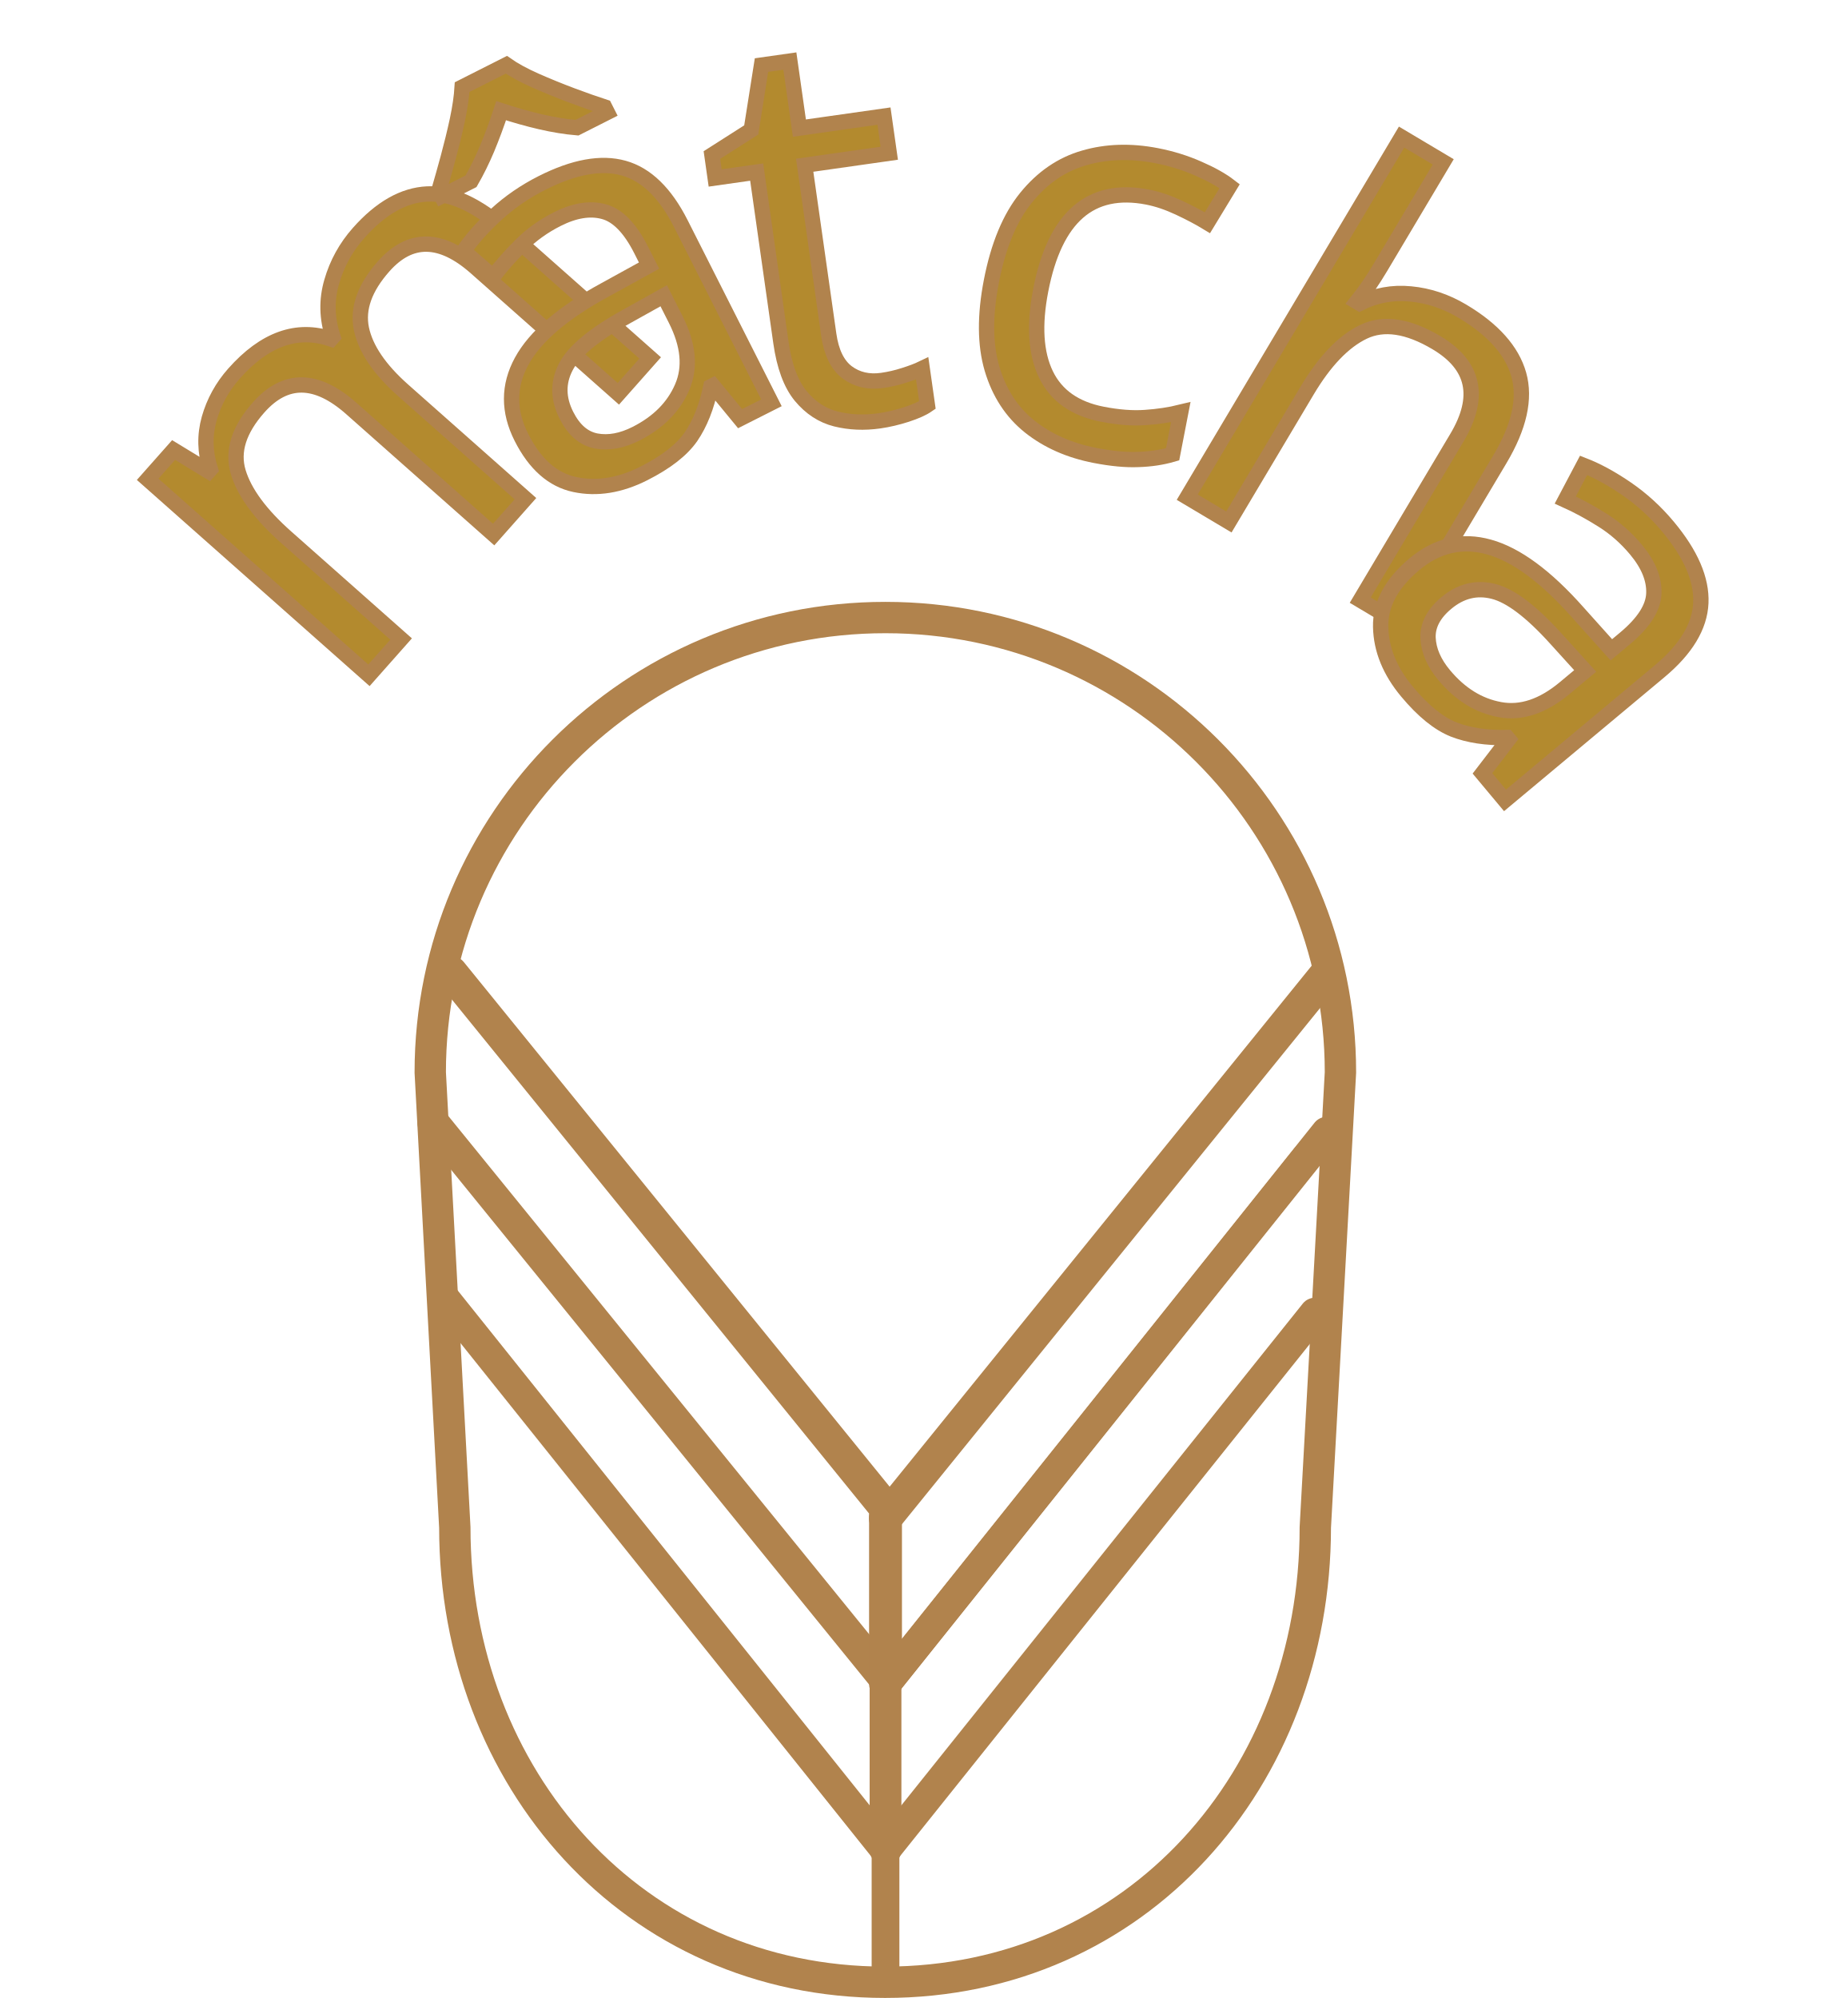
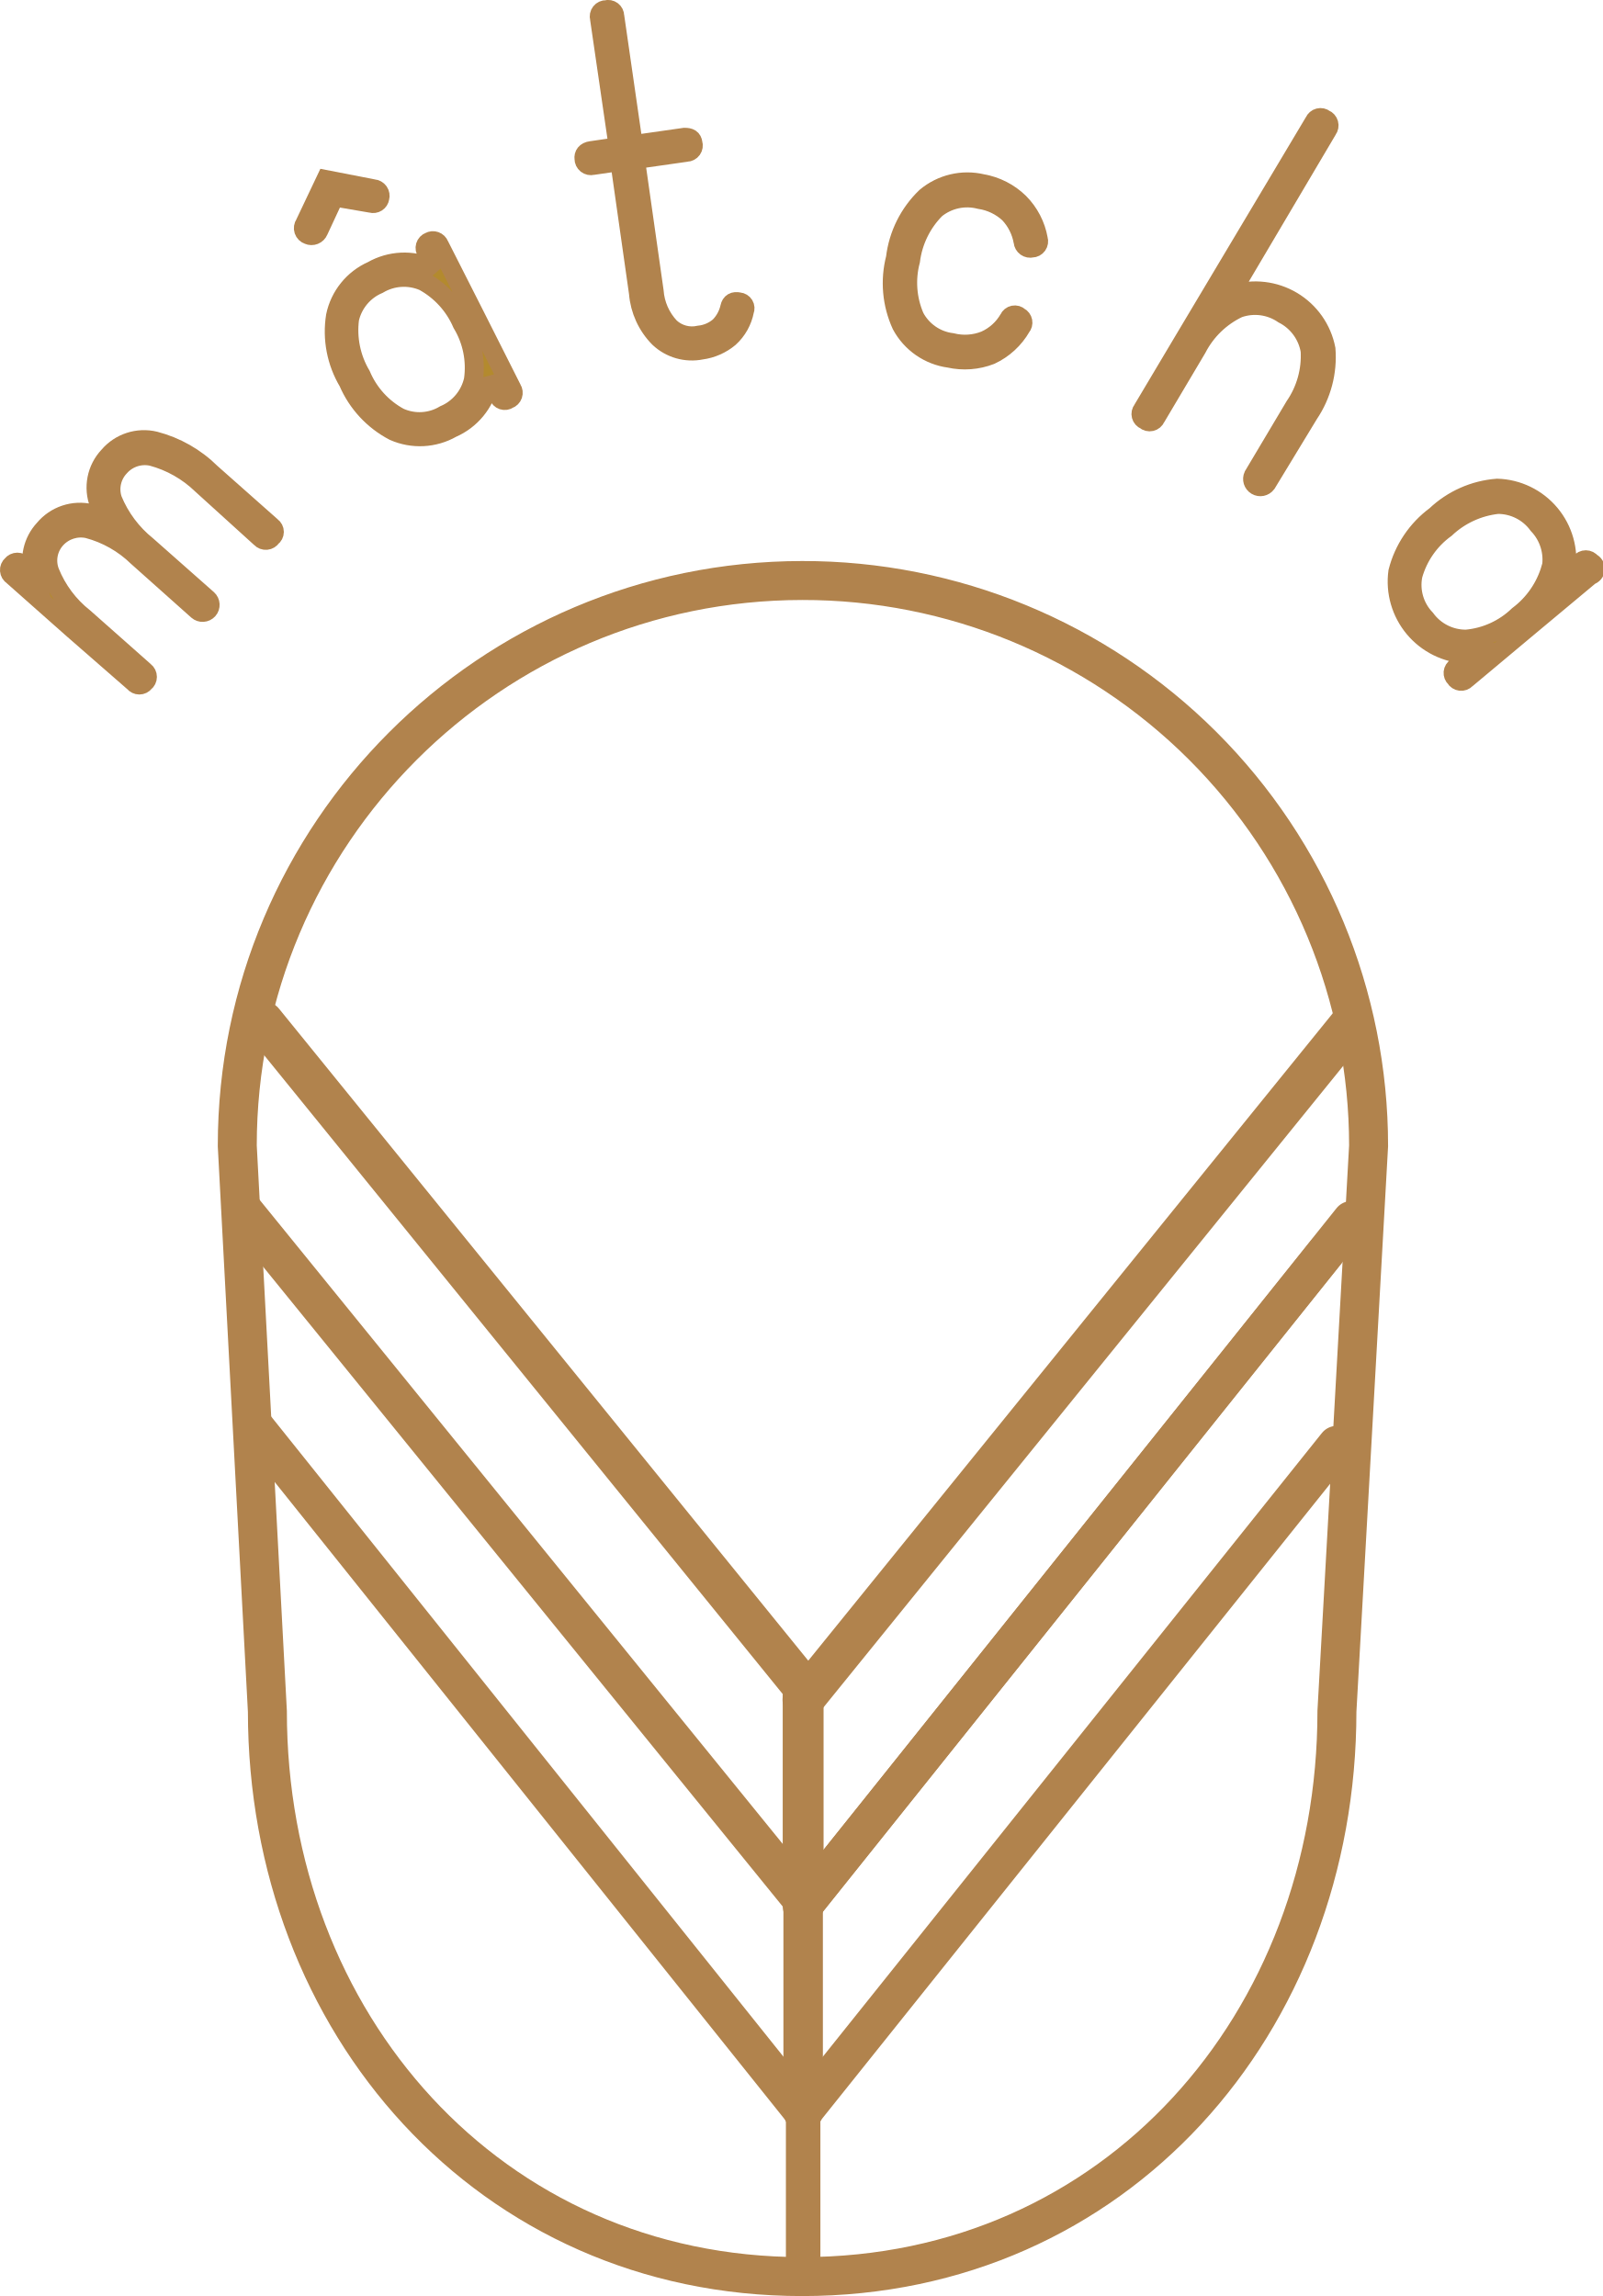
- <svg xmlns="http://www.w3.org/2000/svg" viewBox="0 0 163.19 176.49">
-   <text transform="translate(29.84 62.75) rotate(-48.46)" style="font-size:48.695px;fill:#b38a2e;stroke:#b1834d;stroke-width:1.353px;font-family:SimplePrint-Regular, Simple Print">m</text>
-   <text transform="matrix(0.89, -0.45, 0.45, 0.89, 47.33, 46.1)" style="font-size:48.695px;fill:#b38a2e;stroke:#b1834d;stroke-width:1.353px;font-family:SimplePrint-Regular, Simple Print">â</text>
-   <text transform="translate(65.6 38.4) rotate(-8.09)" style="font-size:48.695px;fill:#b38a2e;stroke:#b1834d;stroke-width:1.353px;font-family:SimplePrint-Regular, Simple Print">t</text>
-   <text transform="matrix(0.98, 0.19, -0.19, 0.98, 82.49, 36.98)" style="font-size:48.695px;fill:#b38a2e;stroke:#b1834d;stroke-width:1.353px;font-family:SimplePrint-Regular, Simple Print">c</text>
-   <text transform="translate(101.3 41.8) rotate(30.76)" style="font-size:48.695px;fill:#b38a2e;stroke:#b1834d;stroke-width:1.353px;font-family:SimplePrint-Regular, Simple Print">h</text>
-   <text transform="translate(117.94 52.76) rotate(50.13)" style="font-size:48.695px;fill:#b38a2e;stroke:#b1834d;stroke-width:1.353px;font-family:SimplePrint-Regular, Simple Print">a</text>
-   <line x1="39.36" y1="114.83" x2="78.21" y2="163.39" style="fill:none;stroke:#b1834d;stroke-linecap:round;stroke-miterlimit:10;stroke-width:2.712px" />
-   <polyline points="78.21 163.39 78.21 148.36 38.27 99.17" style="fill:none;stroke:#b1834d;stroke-linecap:round;stroke-miterlimit:10;stroke-width:2.804px" />
-   <polyline points="78.21 148.75 78.21 133.18 39.84 85.9" style="fill:none;stroke:#b1834d;stroke-linecap:round;stroke-miterlimit:10;stroke-width:2.904px" />
-   <line x1="116.13" y1="115.99" x2="78.21" y2="163.39" style="fill:none;stroke:#b1834d;stroke-linecap:round;stroke-miterlimit:10;stroke-width:2.712px" />
-   <polyline points="78.21 163.39 78.21 148.75 115.39 102.27" style="fill:none;stroke:#b1834d;stroke-linecap:round;stroke-miterlimit:10;stroke-width:2.712px" />
-   <polyline points="117.17 100.01 78.21 148.75 78.21 134.1" style="fill:none;stroke:#b1834d;stroke-linecap:round;stroke-miterlimit:10;stroke-width:2.712px" />
-   <line x1="78.21" y1="134.1" x2="117.17" y2="86" style="fill:none;stroke:#b1834d;stroke-linecap:round;stroke-miterlimit:10;stroke-width:2.93px" />
-   <path d="M38,94.73A40.18,40.18,0,0,1,78.21,54.55h0a40.18,40.18,0,0,1,40.18,40.18l-2.22,40.19c0,22.19-15.77,40.18-38,40.18h0c-22.2,0-38-18-38-40.18Z" style="fill:none;stroke:#b1834d;stroke-linecap:round;stroke-miterlimit:10;stroke-width:2.769px" />
-   <line x1="78.21" y1="134.1" x2="78.21" y2="175.1" style="fill:none;stroke:#b1834d;stroke-linecap:round;stroke-miterlimit:10;stroke-width:2.45px" />
+ <svg xmlns="http://www.w3.org/2000/svg" viewBox="0 0 113.88 163.19">
+   <g style="isolation:isolate">
+     <path d="M14.33,34.44a8.09,8.09,0,0,0-3.53-2,2.37,2.37,0,0,0-2.28.74A2.31,2.31,0,0,0,8,35.51a8.17,8.17,0,0,0,2.44,3.27l4.31,3.81a.53.53,0,0,1-.71.8L9.77,39.58a8,8,0,0,0-3.53-2A2.38,2.38,0,0,0,4,38.29a2.28,2.28,0,0,0-.46,2.36,7.87,7.87,0,0,0,2.44,3.26l4.3,3.81a.49.49,0,0,1,0,.78.48.48,0,0,1-.76,0L5.2,44.73.9,40.92a.48.48,0,0,1-.06-.77.5.5,0,0,1,.79,0l.77.68a3.29,3.29,0,0,1,.73-3.22A3.31,3.31,0,0,1,6.45,36.5a7.72,7.72,0,0,1,1,.29,4.93,4.93,0,0,1-.4-.95,3.26,3.26,0,0,1,.67-3.43A3.3,3.3,0,0,1,11,31.34a8.82,8.82,0,0,1,4,2.28l4.3,3.81a.46.46,0,0,1,0,.75.49.49,0,0,1-.77.07Z" style="fill:#b38a2e" />
+   </g>
+   <g style="isolation:isolate">
+     <path d="M14.33,34.44a8.09,8.09,0,0,0-3.53-2,2.37,2.37,0,0,0-2.28.74A2.31,2.31,0,0,0,8,35.51a8.17,8.17,0,0,0,2.44,3.27l4.31,3.81a.53.53,0,0,1-.71.8L9.77,39.58a8,8,0,0,0-3.53-2A2.38,2.38,0,0,0,4,38.29a2.28,2.28,0,0,0-.46,2.36,7.87,7.87,0,0,0,2.44,3.26l4.3,3.81a.49.49,0,0,1,0,.78.48.48,0,0,1-.76,0L5.2,44.73.9,40.92a.48.48,0,0,1-.06-.77.5.5,0,0,1,.79,0l.77.68a3.29,3.29,0,0,1,.73-3.22A3.31,3.31,0,0,1,6.45,36.5a7.72,7.72,0,0,1,1,.29,4.93,4.93,0,0,1-.4-.95,3.26,3.26,0,0,1,.67-3.43A3.3,3.3,0,0,1,11,31.34a8.82,8.82,0,0,1,4,2.28l4.3,3.81a.46.46,0,0,1,0,.75.49.49,0,0,1-.77.07Z" style="fill:none;stroke:#b1834d;stroke-width:1.353px" />
+   </g>
+   <g style="isolation:isolate">
+     <path d="M21.65,15.92l1.5-3.16,3.39.66a.5.5,0,0,1,.45.64.48.48,0,0,1-.61.39L23.76,14l-1.12,2.41a.55.55,0,0,1-.73.29A.51.51,0,0,1,21.65,15.92Zm9.57,1.5,2.59,5.11,2.58,5.12a.49.49,0,0,1-.25.73.47.47,0,0,1-.72-.24l-.66-1.3a3,3,0,0,1,0,.38,4.59,4.59,0,0,1-2.65,3.22,4.59,4.59,0,0,1-4.13.21,7.12,7.12,0,0,1-3.24-3.5,7,7,0,0,1-.9-4.69,4.55,4.55,0,0,1,2.61-3.23,4.61,4.61,0,0,1,4.17-.2,1.3,1.3,0,0,1,.32.16l-.64-1.28a.48.48,0,0,1,.22-.74A.49.49,0,0,1,31.22,17.42ZM30.1,20a3.54,3.54,0,0,0-3.21.21,3.51,3.51,0,0,0-2.05,2.45,6.28,6.28,0,0,0,.82,4,6.12,6.12,0,0,0,2.72,3,3.45,3.45,0,0,0,3.2-.18A3.53,3.53,0,0,0,33.64,27a6.07,6.07,0,0,0-.81-4A6.23,6.23,0,0,0,30.1,20Z" style="fill:#b38a2e" />
+   </g>
+   <g style="isolation:isolate">
+     <path d="M21.65,15.92l1.5-3.16,3.39.66a.5.5,0,0,1,.45.64.48.48,0,0,1-.61.39L23.76,14l-1.12,2.41a.55.55,0,0,1-.73.29A.51.51,0,0,1,21.65,15.92Zm9.57,1.5,2.59,5.11,2.58,5.12a.49.49,0,0,1-.25.73.47.47,0,0,1-.72-.24l-.66-1.3a3,3,0,0,1,0,.38,4.59,4.59,0,0,1-2.65,3.22,4.59,4.59,0,0,1-4.13.21,7.12,7.12,0,0,1-3.24-3.5,7,7,0,0,1-.9-4.69,4.55,4.55,0,0,1,2.61-3.23,4.61,4.61,0,0,1,4.17-.2,1.3,1.3,0,0,1,.32.16l-.64-1.28a.48.48,0,0,1,.22-.74A.49.49,0,0,1,31.22,17.42ZM30.1,20a3.54,3.54,0,0,0-3.21.21,3.51,3.51,0,0,0-2.05,2.45,6.28,6.28,0,0,0,.82,4,6.12,6.12,0,0,0,2.72,3,3.45,3.45,0,0,0,3.2-.18A3.53,3.53,0,0,0,33.64,27a6.07,6.07,0,0,0-.81-4A6.23,6.23,0,0,0,30.1,20Z" style="fill:none;stroke:#b1834d;stroke-miterlimit:3.989;stroke-width:1.349px" />
+   </g>
+   <g style="isolation:isolate">
+     <path d="M42,10.71l1.93-.28L42.6,1.3a.48.48,0,0,1,.48-.61.47.47,0,0,1,.6.45L45,10.28l3.64-.52c.36,0,.56.09.6.43a.48.48,0,0,1-.45.63l-3.64.52,1.33,9.35a4.19,4.19,0,0,0,1.13,2.57,2.29,2.29,0,0,0,2.07.56,2.61,2.61,0,0,0,1.44-.62,2.81,2.81,0,0,0,.74-1.36c.07-.33.29-.46.66-.38a.45.45,0,0,1,.38.63A3.49,3.49,0,0,1,51.83,24a3.91,3.91,0,0,1-2,.88,3.4,3.4,0,0,1-3-.86,5.11,5.11,0,0,1-1.46-3.19l-1.33-9.35-1.93.28a.49.49,0,0,1-.61-.48C41.46,11,41.62,10.76,42,10.71Z" style="fill:#b38a2e" />
+   </g>
+   <g style="isolation:isolate">
+     <path d="M42,10.71l1.93-.28L42.6,1.3a.48.48,0,0,1,.48-.61.47.47,0,0,1,.6.45L45,10.28l3.64-.52c.36,0,.56.09.6.43a.48.48,0,0,1-.45.63l-3.64.52,1.33,9.35a4.19,4.19,0,0,0,1.13,2.57,2.29,2.29,0,0,0,2.07.56,2.61,2.61,0,0,0,1.44-.62,2.81,2.81,0,0,0,.74-1.36c.07-.33.29-.46.66-.38a.45.45,0,0,1,.38.63A3.49,3.49,0,0,1,51.83,24a3.91,3.91,0,0,1-2,.88,3.4,3.4,0,0,1-3-.86,5.11,5.11,0,0,1-1.46-3.19l-1.33-9.35-1.93.28a.49.49,0,0,1-.61-.48C41.46,11,41.62,10.76,42,10.71Z" style="fill:none;stroke:#b1834d;stroke-width:1.353px" />
+   </g>
+   <g style="isolation:isolate">
+     <path d="M72.57,23.24a4.91,4.91,0,0,1-2.18,2,5.07,5.07,0,0,1-2.94.22,4.56,4.56,0,0,1-3.4-2.36,7.14,7.14,0,0,1-.42-4.76A7.2,7.2,0,0,1,65.79,14a4.59,4.59,0,0,1,4-.95,5,5,0,0,1,2.64,1.35A4.9,4.9,0,0,1,73.78,17a.48.48,0,0,1-.45.63.51.51,0,0,1-.63-.45,3.88,3.88,0,0,0-1-2,3.9,3.9,0,0,0-2.08-1,3.55,3.55,0,0,0-3.13.68,6.32,6.32,0,0,0-1.79,3.67,6.13,6.13,0,0,0,.3,4,3.47,3.47,0,0,0,2.64,1.82A3.84,3.84,0,0,0,70,24.19a3.68,3.68,0,0,0,1.69-1.53.46.46,0,0,1,.74-.15A.47.47,0,0,1,72.57,23.24Z" style="fill:#b38a2e" />
+   </g>
+   <g style="isolation:isolate">
+     <path d="M72.57,23.24a4.91,4.91,0,0,1-2.18,2,5.07,5.07,0,0,1-2.94.22,4.56,4.56,0,0,1-3.4-2.36,7.14,7.14,0,0,1-.42-4.76A7.2,7.2,0,0,1,65.79,14a4.59,4.59,0,0,1,4-.95,5,5,0,0,1,2.64,1.35A4.9,4.9,0,0,1,73.78,17a.48.48,0,0,1-.45.63.51.51,0,0,1-.63-.45,3.88,3.88,0,0,0-1-2,3.9,3.9,0,0,0-2.08-1,3.55,3.55,0,0,0-3.13.68,6.32,6.32,0,0,0-1.79,3.67,6.13,6.13,0,0,0,.3,4,3.47,3.47,0,0,0,2.64,1.82A3.84,3.84,0,0,0,70,24.19a3.68,3.68,0,0,0,1.69-1.53.46.46,0,0,1,.74-.15A.47.47,0,0,1,72.57,23.24Z" style="fill:none;stroke:#b1834d;stroke-miterlimit:3.993;stroke-width:1.35px" />
+   </g>
+   <g style="isolation:isolate">
+     <path d="M92,28.87a6.33,6.33,0,0,0,1.1-3.93,3.59,3.59,0,0,0-1.91-2.61A3.55,3.55,0,0,0,88,21.91a6.38,6.38,0,0,0-2.94,2.84l-2.93,4.94a.48.48,0,0,1-.76.17.47.47,0,0,1-.19-.73l2.94-4.94L93.39,8.65a.48.48,0,0,1,.74-.19.49.49,0,0,1,.21.75l-7,11.84a1.32,1.32,0,0,1,.34-.14,5.11,5.11,0,0,1,6.54,3.9A7.23,7.23,0,0,1,93,29.43L90,34.37a.55.55,0,0,1-.94-.56Z" style="fill:#b38a2e" />
+   </g>
+   <g style="isolation:isolate">
+     <path d="M92,28.87a6.33,6.33,0,0,0,1.1-3.93,3.59,3.59,0,0,0-1.91-2.61A3.55,3.55,0,0,0,88,21.91a6.38,6.38,0,0,0-2.94,2.84l-2.93,4.94a.48.48,0,0,1-.76.17.47.47,0,0,1-.19-.73l2.94-4.94L93.39,8.65a.48.48,0,0,1,.74-.19.49.49,0,0,1,.21.75l-7,11.84a1.32,1.32,0,0,1,.34-.14,5.11,5.11,0,0,1,6.54,3.9A7.23,7.23,0,0,1,93,29.43L90,34.37a.55.55,0,0,1-.94-.56Z" style="fill:none;stroke:#b1834d;stroke-width:1.353px" />
+   </g>
+   <g style="isolation:isolate">
+     <path d="M113,40.9l-4.41,3.68-4.41,3.69a.48.48,0,0,1-.77-.09.47.47,0,0,1,.07-.75l1.12-.94a2.19,2.19,0,0,1-.39,0,5.16,5.16,0,0,1-4.88-5.85,7.15,7.15,0,0,1,2.69-4,7.13,7.13,0,0,1,4.37-1.94,5.1,5.1,0,0,1,4.89,5.85,1.68,1.68,0,0,1-.09.35l1.11-.92a.48.48,0,0,1,.77,0A.49.49,0,0,1,113,40.9Zm-2.77-.51a3.58,3.58,0,0,0-.94-3.09,3.53,3.53,0,0,0-2.86-1.45,6.41,6.41,0,0,0-3.71,1.71,6.16,6.16,0,0,0-2.32,3.33,3.48,3.48,0,0,0,.9,3.09,3.53,3.53,0,0,0,2.89,1.45,6.12,6.12,0,0,0,3.7-1.69A6.42,6.42,0,0,0,110.2,40.39Z" style="fill:#b38a2e" />
+   </g>
+   <g style="isolation:isolate">
+     <path d="M113,40.9l-4.41,3.68-4.41,3.69a.48.48,0,0,1-.77-.09.47.47,0,0,1,.07-.75l1.12-.94a2.19,2.19,0,0,1-.39,0,5.16,5.16,0,0,1-4.88-5.85,7.15,7.15,0,0,1,2.69-4,7.13,7.13,0,0,1,4.37-1.94,5.1,5.1,0,0,1,4.89,5.85,1.68,1.68,0,0,1-.09.35l1.11-.92a.48.48,0,0,1,.77,0A.49.49,0,0,1,113,40.9Zm-2.77-.51a3.58,3.58,0,0,0-.94-3.09,3.53,3.53,0,0,0-2.86-1.45,6.41,6.41,0,0,0-3.71,1.71,6.16,6.16,0,0,0-2.32,3.33,3.48,3.48,0,0,0,.9,3.09,3.53,3.53,0,0,0,2.89,1.45,6.12,6.12,0,0,0,3.7-1.69A6.42,6.42,0,0,0,110.2,40.39Z" style="fill:none;stroke:#b1834d;stroke-width:1.353px" />
+   </g>
+   <line x1="18.22" y1="101.54" x2="57.07" y2="150.1" style="fill:none;stroke:#b1834d;stroke-linecap:round;stroke-miterlimit:10;stroke-width:2.712px" />
+   <polyline points="57.07 150.1 57.07 135.07 17.13 85.88" style="fill:none;stroke:#b1834d;stroke-linecap:round;stroke-miterlimit:10;stroke-width:2.804px" />
+   <polyline points="57.07 135.46 57.07 119.89 18.7 72.61" style="fill:none;stroke:#b1834d;stroke-linecap:round;stroke-miterlimit:10;stroke-width:2.904px" />
+   <line x1="94.99" y1="102.7" x2="57.07" y2="150.1" style="fill:none;stroke:#b1834d;stroke-linecap:round;stroke-miterlimit:10;stroke-width:2.712px" />
+   <polyline points="57.07 150.1 57.07 135.46 94.25 88.98" style="fill:none;stroke:#b1834d;stroke-linecap:round;stroke-miterlimit:10;stroke-width:2.712px" />
+   <polyline points="96.03 86.72 57.07 135.46 57.07 120.81" style="fill:none;stroke:#b1834d;stroke-linecap:round;stroke-miterlimit:10;stroke-width:2.712px" />
+   <line x1="57.07" y1="120.81" x2="96.03" y2="72.71" style="fill:none;stroke:#b1834d;stroke-linecap:round;stroke-miterlimit:10;stroke-width:2.93px" />
+   <path d="M16.86,81.44A40.18,40.18,0,0,1,57,41.26h0A40.18,40.18,0,0,1,97.25,81.44L95,121.63c0,22.19-15.77,40.18-38,40.18h0c-22.2,0-38-18-38-40.18Z" style="fill:none;stroke:#b1834d;stroke-linecap:round;stroke-miterlimit:10;stroke-width:2.769px" />
+   <line x1="57.07" y1="120.81" x2="57.07" y2="161.81" style="fill:none;stroke:#b1834d;stroke-linecap:round;stroke-miterlimit:10;stroke-width:2.45px" />
</svg>
